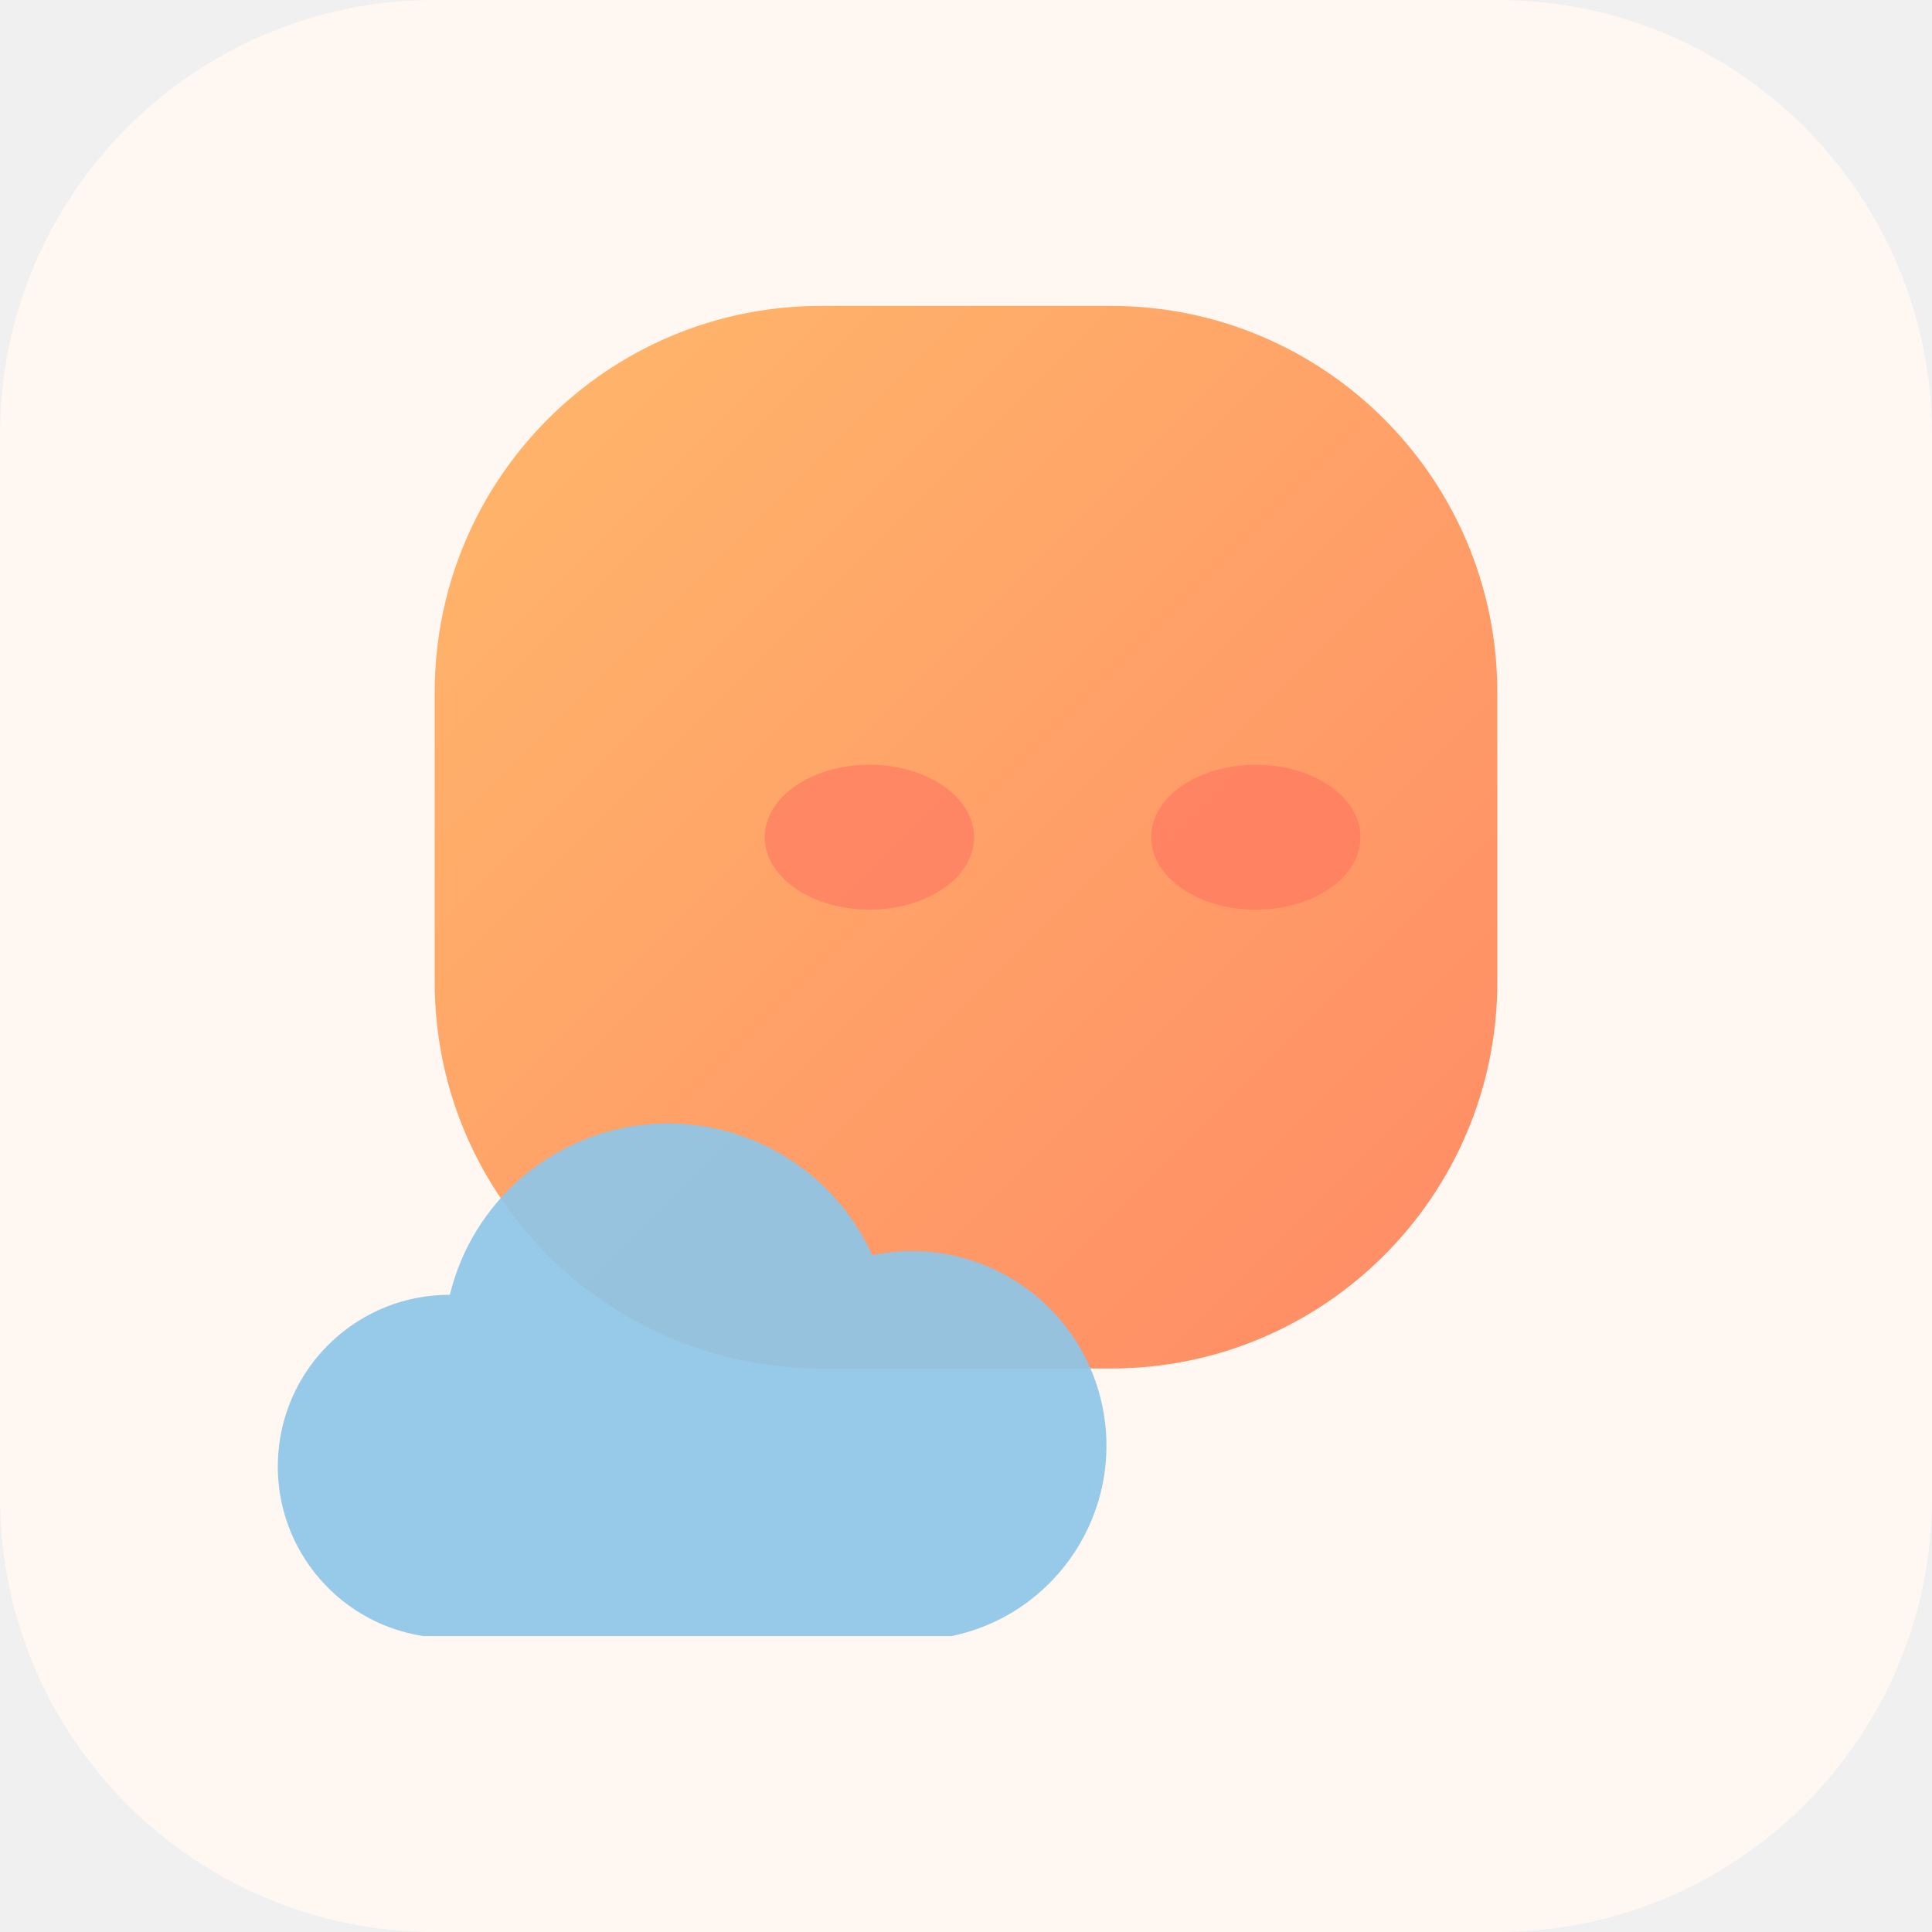
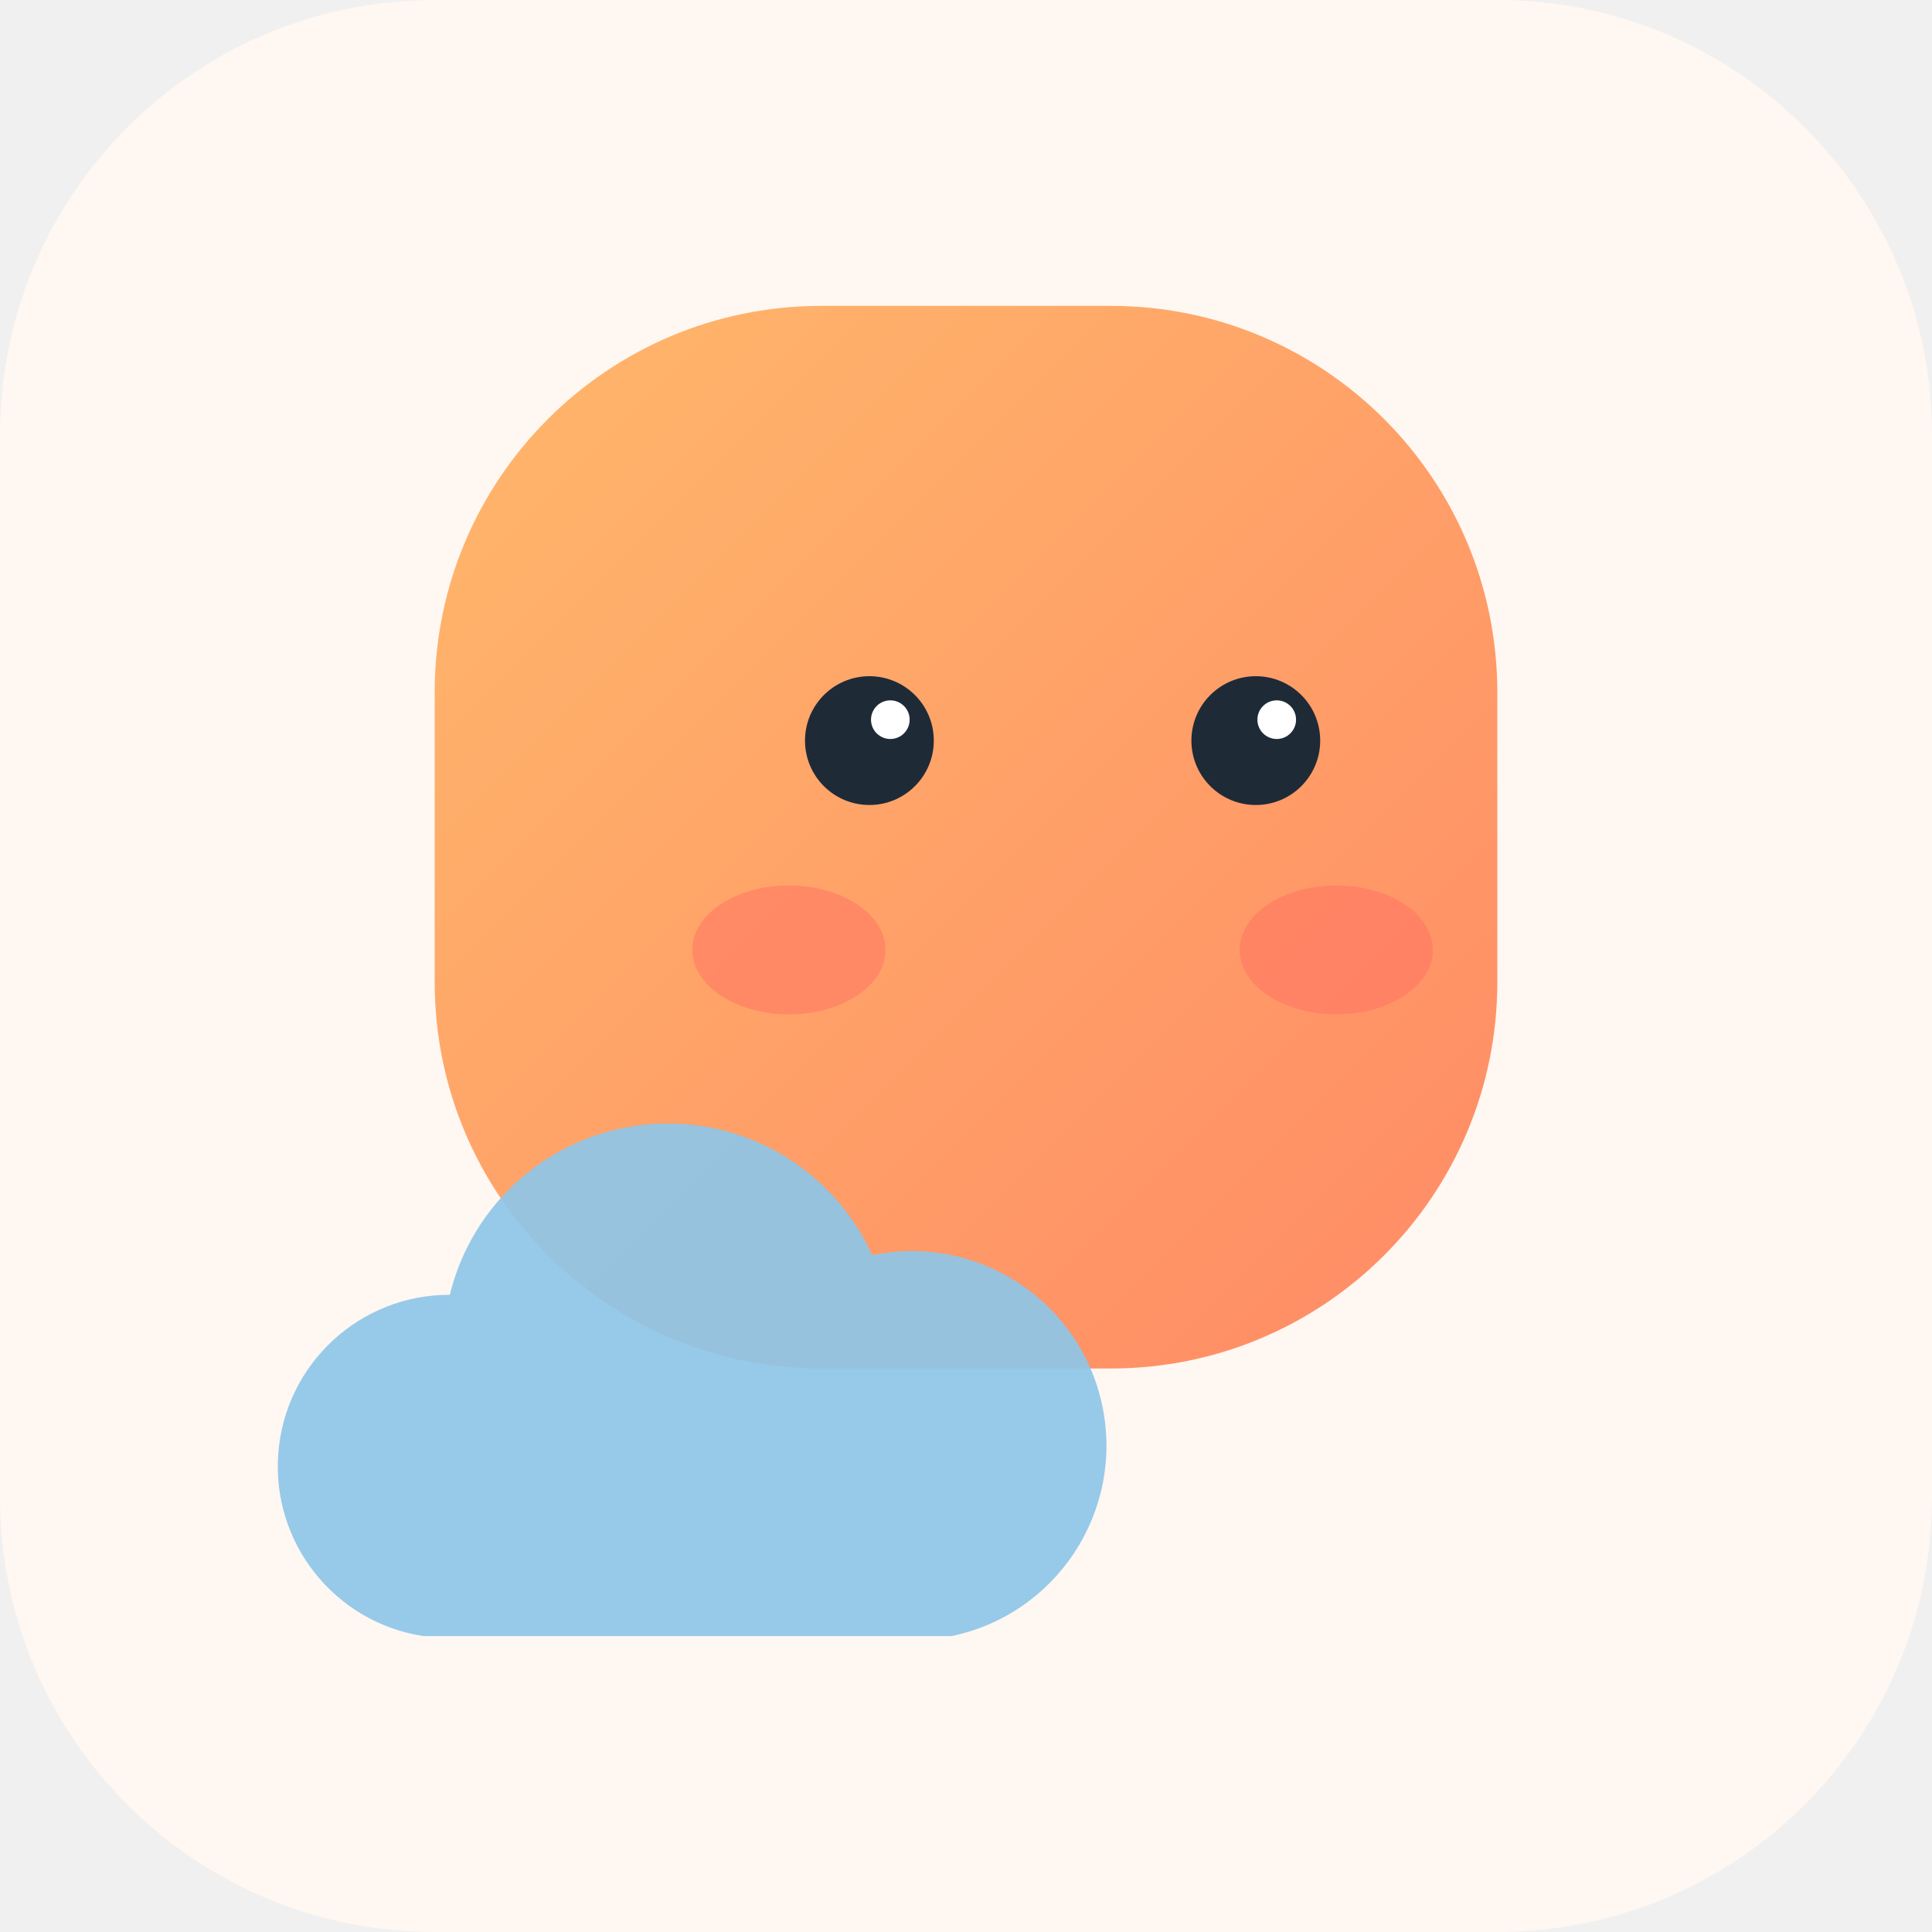
<svg xmlns="http://www.w3.org/2000/svg" viewBox="0 0 240 240">
  <defs>
    <linearGradient id="g" x1="0" y1="0" x2="1" y2="1">
      <stop offset="0" stop-color="#ffb86b" />
      <stop offset="1" stop-color="#ff8a65" />
    </linearGradient>
  </defs>
  <rect width="240" height="240" rx="54" fill="#fff7f1" />
  <g transform="translate(20,20)">
    <rect x="34" y="18" width="132" height="132" rx="48" fill="url(#g)" />
-     <ellipse cx="88" cy="84" rx="13" ry="9" fill="#ff6f61" opacity=".55" />
-     <ellipse cx="136" cy="84" rx="13" ry="9" fill="#ff6f61" opacity=".55" />
+     <ellipse cx="78" cy="98" rx="12" ry="8" fill="#ff6f61" opacity=".5" />
+     <ellipse cx="146" cy="98" rx="12" ry="8" fill="#ff6f61" opacity=".5" />
+     <circle cx="88" cy="72" r="8" fill="#1f2a37" />
+     <circle cx="136" cy="72" r="8" fill="#1f2a37" />
+     <circle cx="90.600" cy="69.400" r="2.400" fill="#fff" />
+     <circle cx="138.600" cy="69.400" r="2.400" fill="#fff" />
    <path transform="translate(8,34) scale(0.82)" d="M30 182 a26 26 0 0 1 4 -51.700 a34 34 0 0 1 64 -6 a28 28 0 0 1 12 57.700 Z" fill="#8ec5e8" opacity=".92" />
  </g>
</svg>
